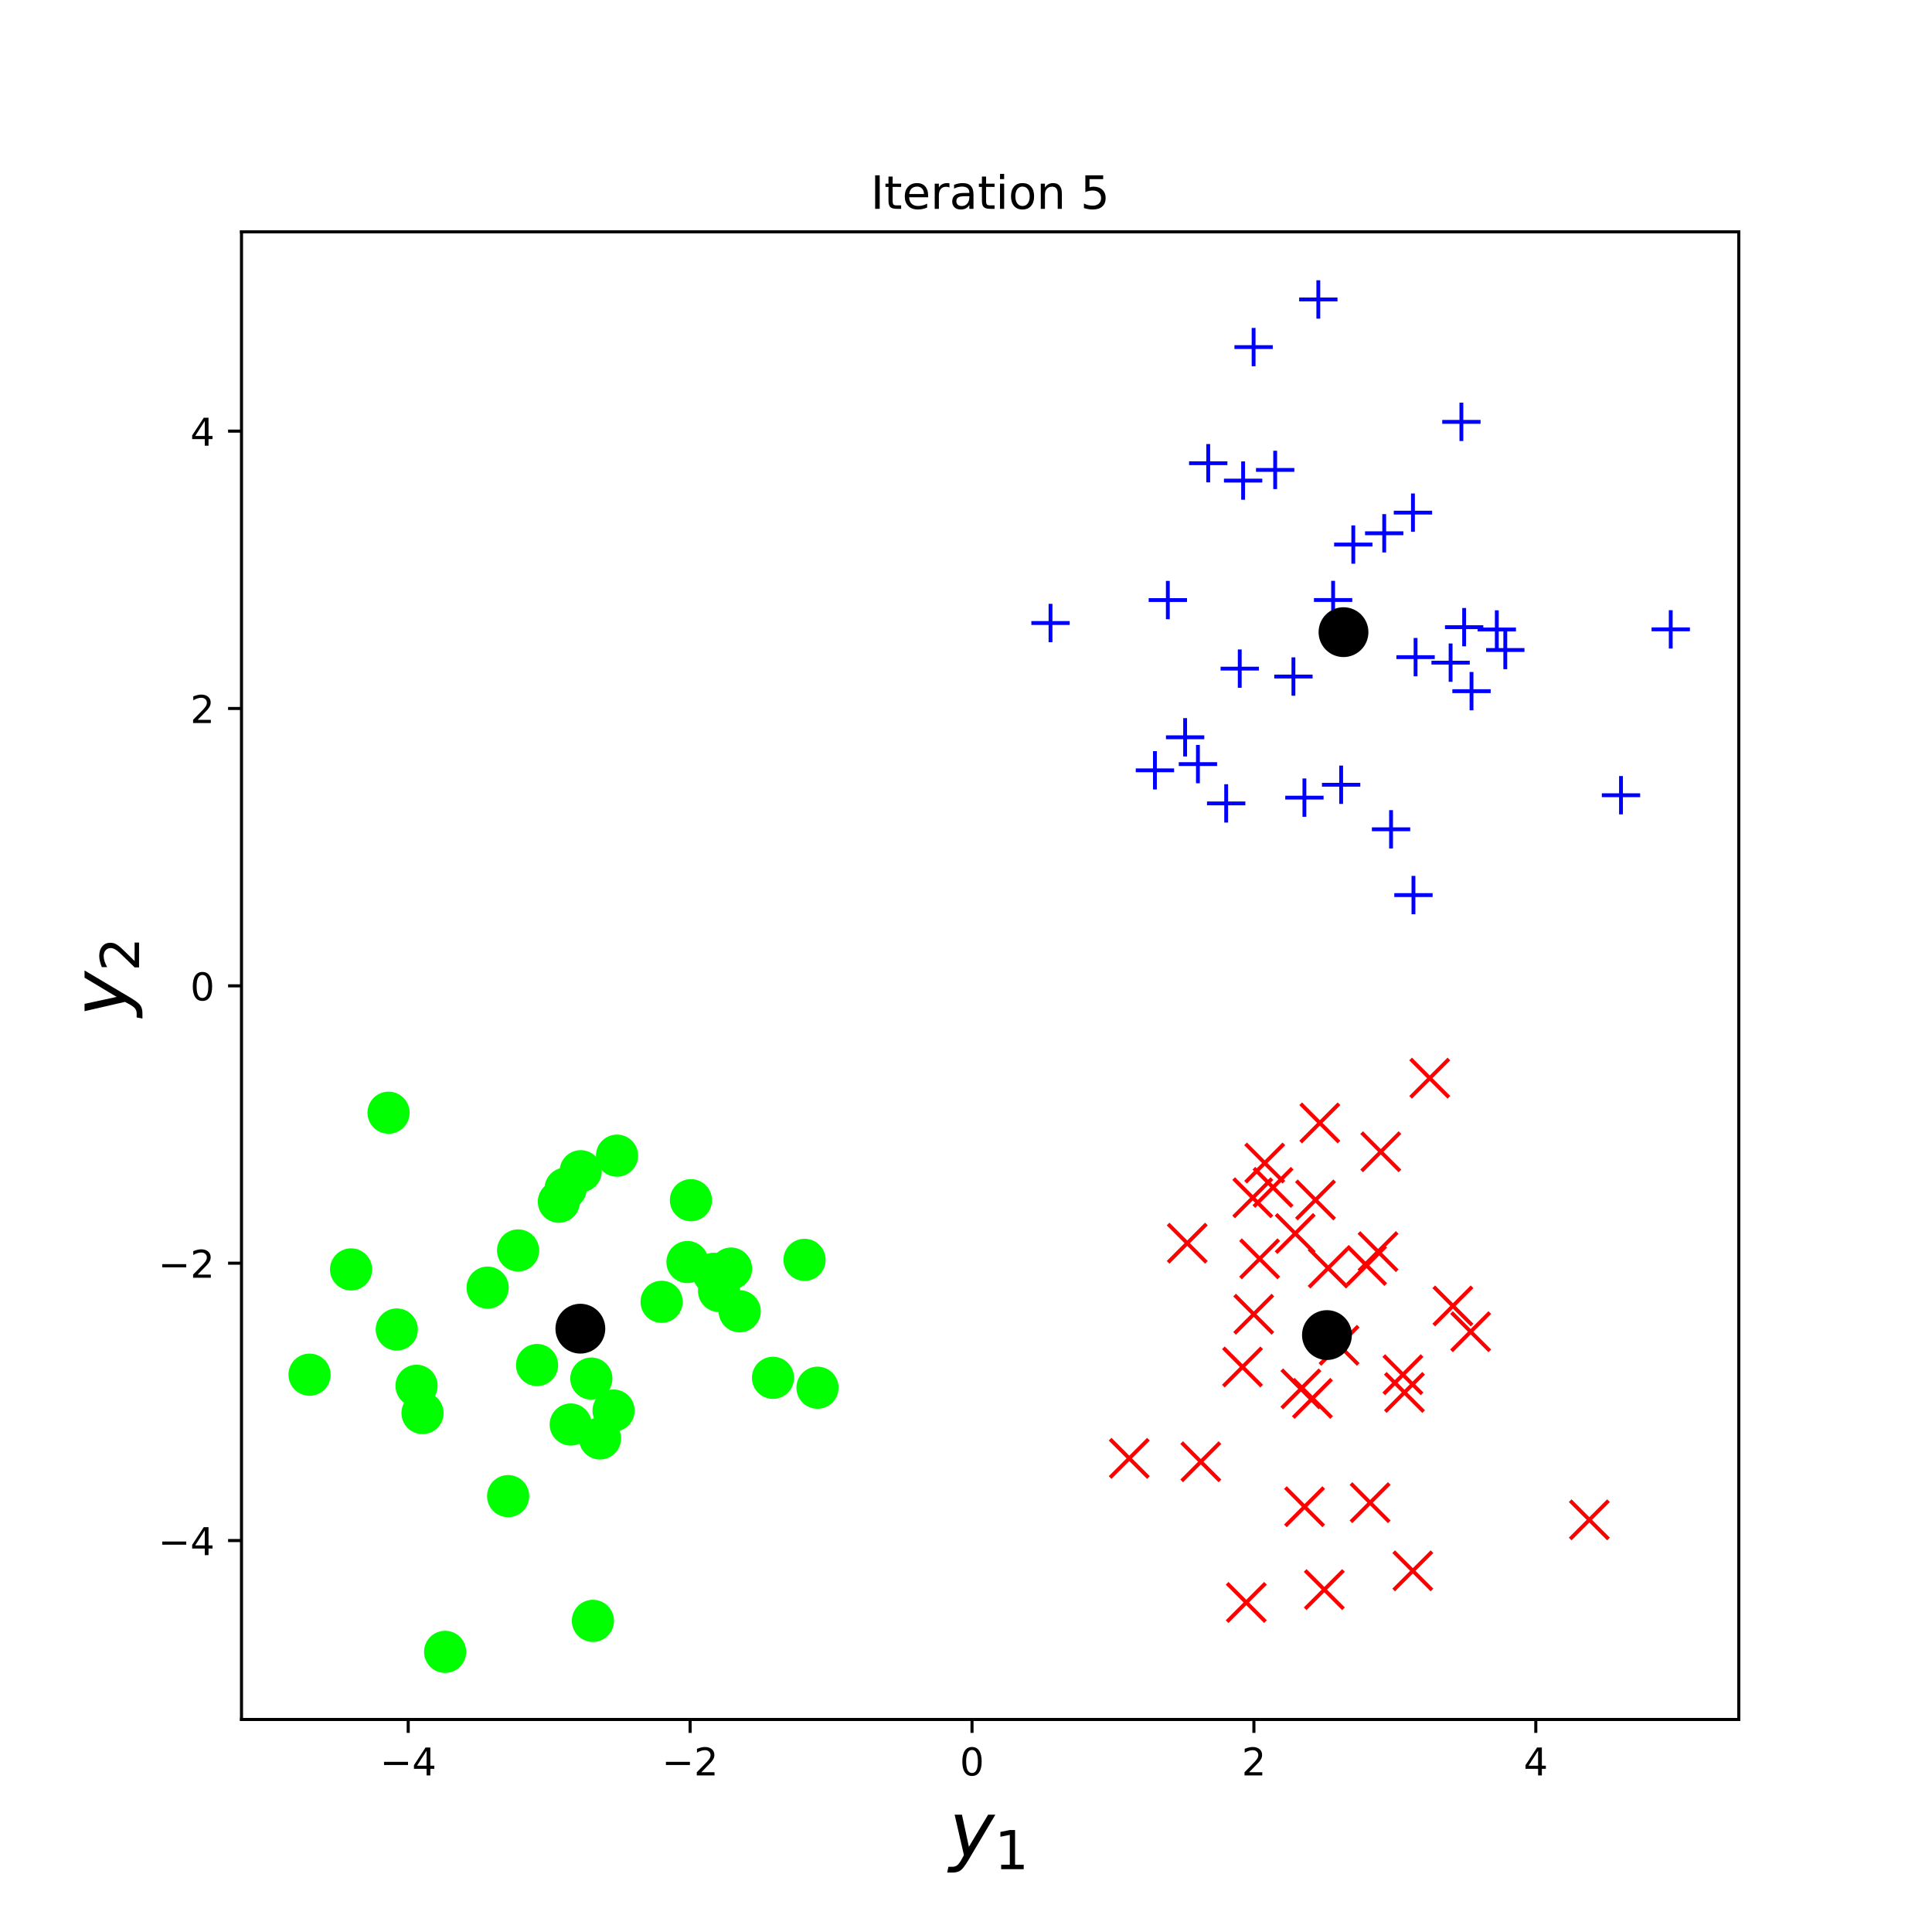
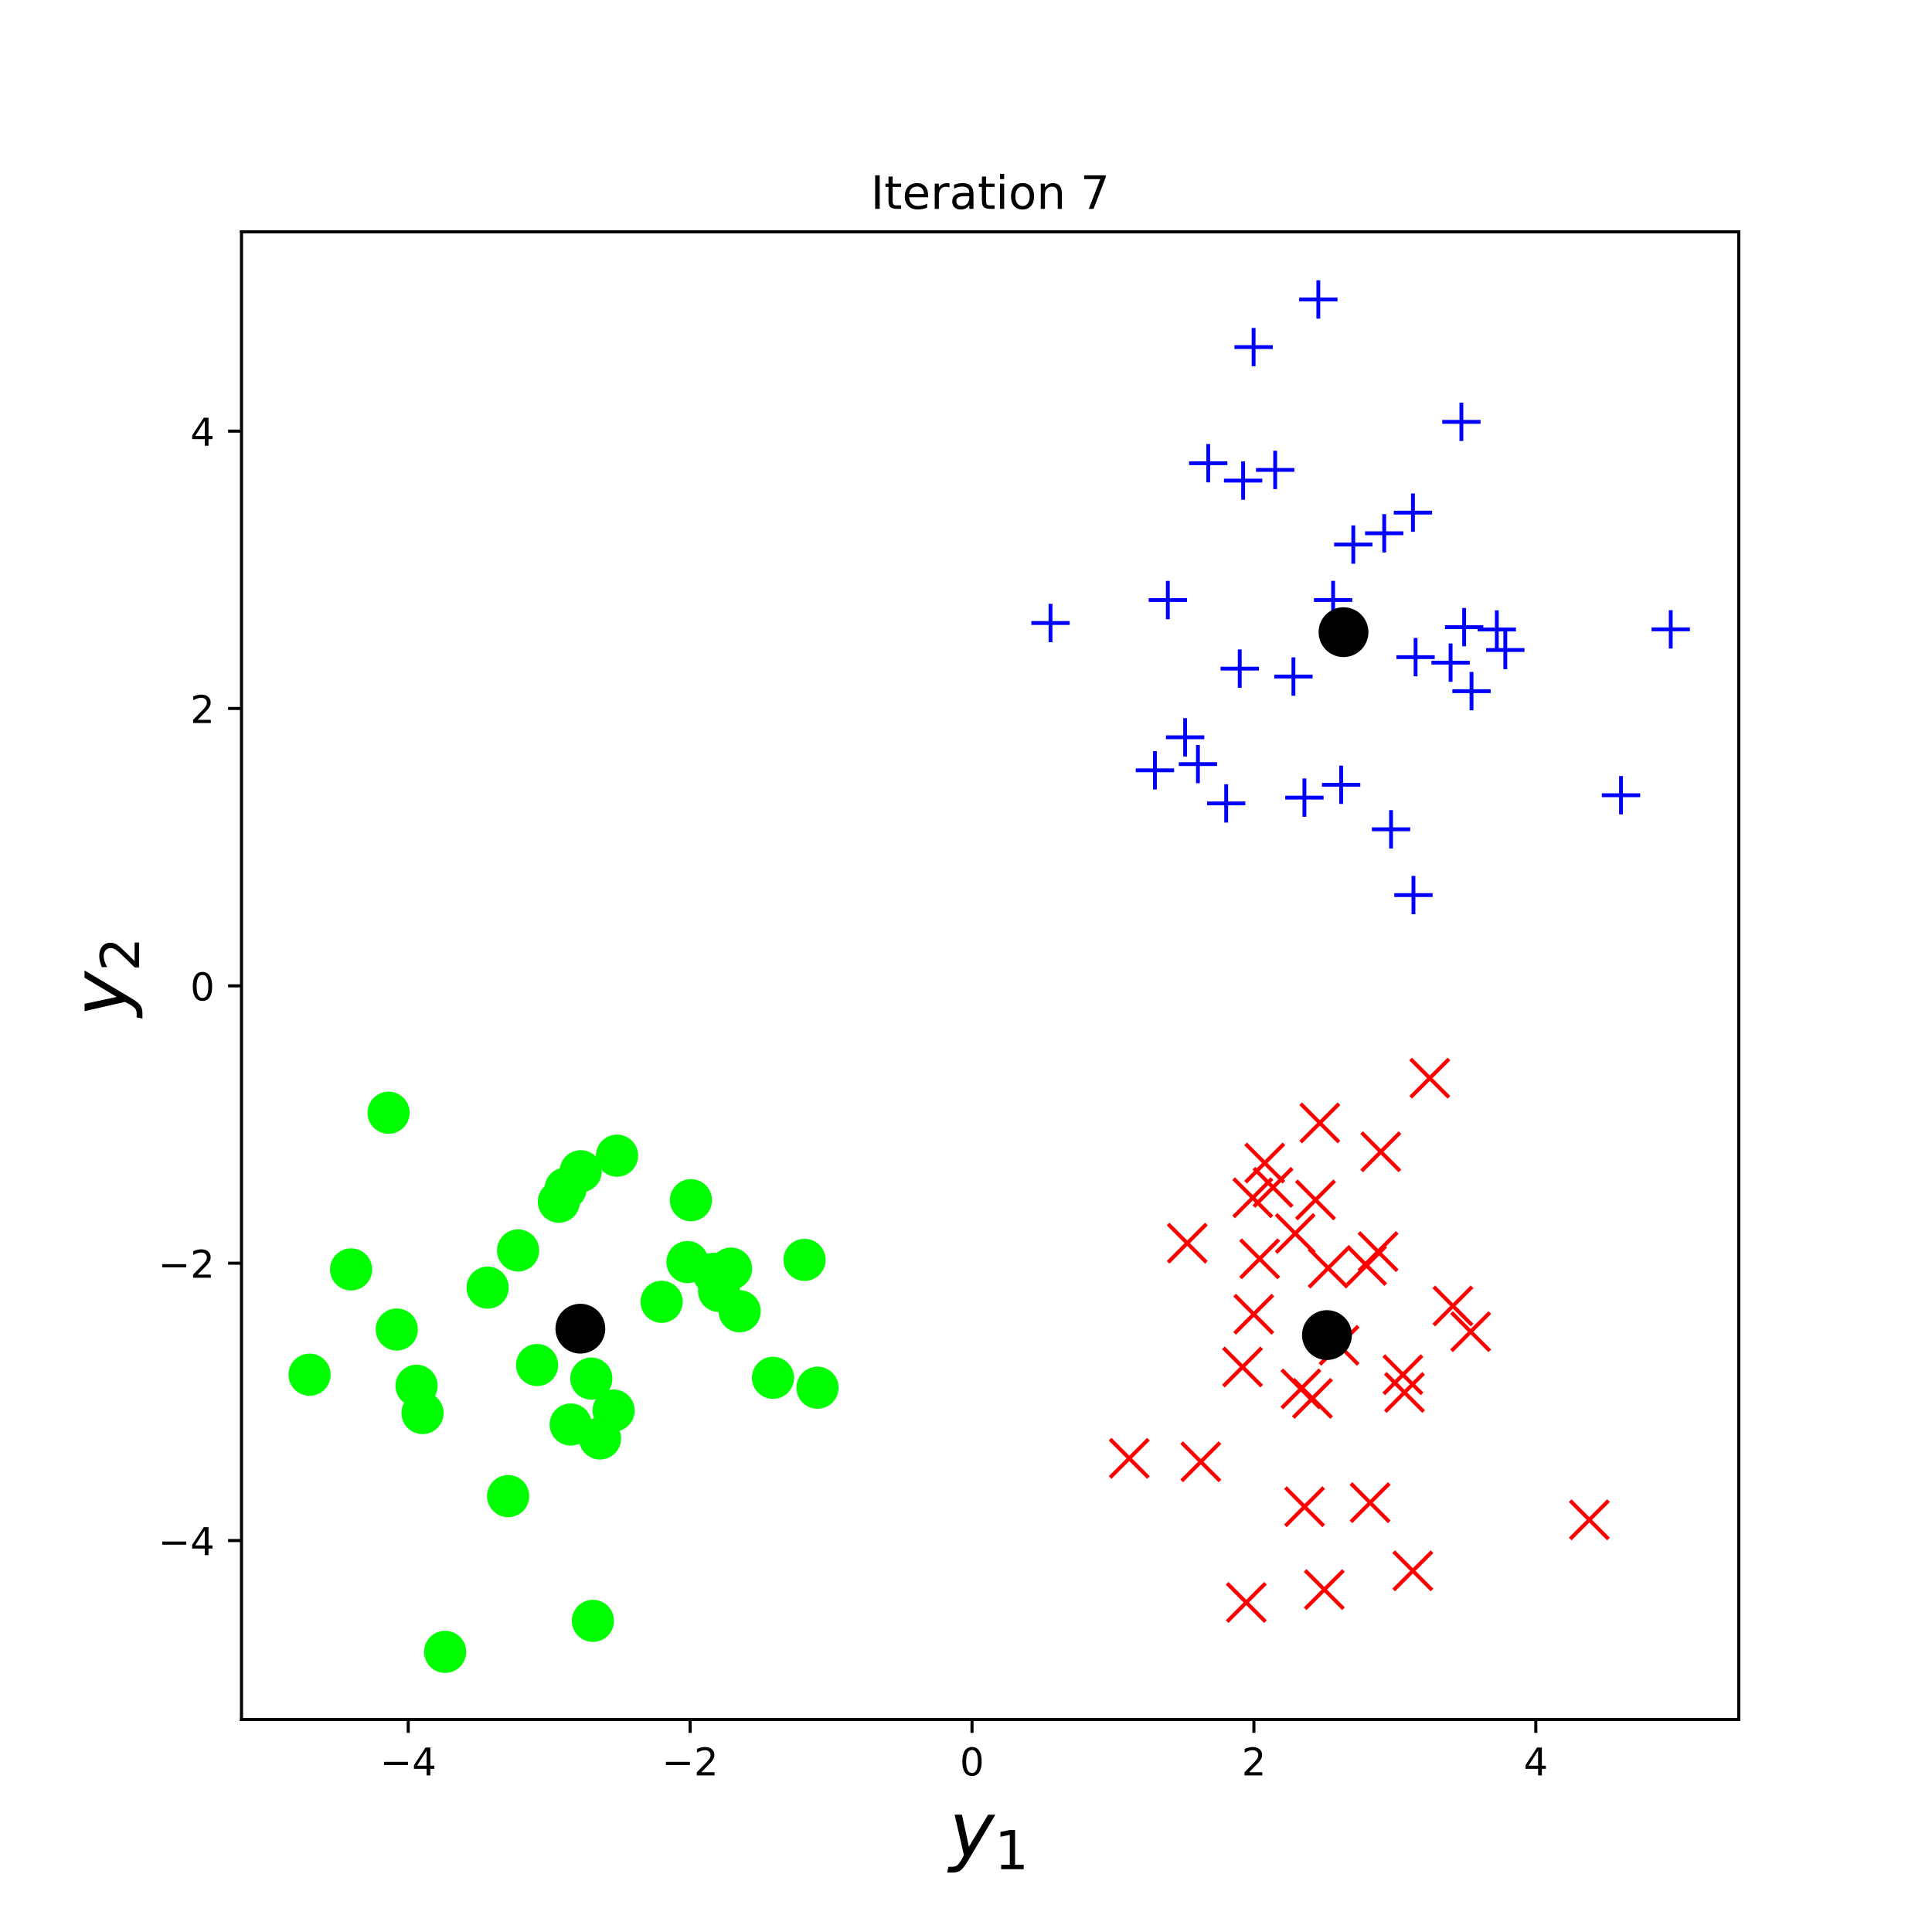
<svg xmlns="http://www.w3.org/2000/svg" xmlns:xlink="http://www.w3.org/1999/xlink" width="504pt" height="504pt" viewBox="0 0 504 504" version="1.1">
  <defs>
    <style type="text/css">*{stroke-linejoin: round; stroke-linecap: butt}</style>
  </defs>
  <g id="figure_1">
    <g id="patch_1">
      <path d="M 0 504  L 504 504  L 504 0  L 0 0  L 0 504  z " style="fill: none" />
    </g>
    <g id="axes_1">
      <g id="patch_2">
        <path d="M 63 448.56  L 453.6 448.56  L 453.6 60.48  L 63 60.48  L 63 448.56  z " style="fill: none" />
      </g>
      <g id="matplotlib.axis_1">
        <g id="xtick_1">
          <g id="line2d_1">
            <defs>
-               <path id="m679c60f099" d="M 0 0  L 0 3.5  " style="stroke: #000000; stroke-width: 0.8" />
+               <path id="m015a299279" d="M 0 0  L 0 3.5  " style="stroke: #000000; stroke-width: 0.8" />
            </defs>
            <g>
-               <use xlink:href="#m679c60f099" x="106.492" y="448.56" style="stroke: #000000; stroke-width: 0.8" />
+               <use xlink:href="#m015a299279" x="106.492" y="448.56" style="stroke: #000000; stroke-width: 0.8" />
            </g>
          </g>
          <g id="text_1">
            <g transform="translate(99.12061 463.1584) scale(0.1 -0.1)">
              <defs>
                <path id="DejaVuSans-2212" d="M 678 2272  L 4684 2272  L 4684 1741  L 678 1741  L 678 2272  z " transform="scale(0.015625)" />
                <path id="DejaVuSans-34" d="M 2419 4116  L 825 1625  L 2419 1625  L 2419 4116  z M 2253 4666  L 3047 4666  L 3047 1625  L 3713 1625  L 3713 1100  L 3047 1100  L 3047 0  L 2419 0  L 2419 1100  L 313 1100  L 313 1709  L 2253 4666  z " transform="scale(0.015625)" />
              </defs>
              <use xlink:href="#DejaVuSans-2212" />
              <use xlink:href="#DejaVuSans-34" x="83.789" />
            </g>
          </g>
        </g>
        <g id="xtick_2">
          <g id="line2d_2">
            <g>
-               <use xlink:href="#m679c60f099" x="180.03" y="448.56" style="stroke: #000000; stroke-width: 0.8" />
+               <use xlink:href="#m015a299279" x="180.03" y="448.56" style="stroke: #000000; stroke-width: 0.8" />
            </g>
          </g>
          <g id="text_2">
            <g transform="translate(172.6587 463.1584) scale(0.1 -0.1)">
              <defs>
                <path id="DejaVuSans-32" d="M 1228 531  L 3431 531  L 3431 0  L 469 0  L 469 531  Q 828 903 1448 1529  Q 2069 2156 2228 2338  Q 2531 2678 2651 2914  Q 2772 3150 2772 3378  Q 2772 3750 2511 3984  Q 2250 4219 1831 4219  Q 1534 4219 1204 4116  Q 875 4013 500 3803  L 500 4441  Q 881 4594 1212 4672  Q 1544 4750 1819 4750  Q 2544 4750 2975 4387  Q 3406 4025 3406 3419  Q 3406 3131 3298 2873  Q 3191 2616 2906 2266  Q 2828 2175 2409 1742  Q 1991 1309 1228 531  z " transform="scale(0.015625)" />
              </defs>
              <use xlink:href="#DejaVuSans-2212" />
              <use xlink:href="#DejaVuSans-32" x="83.789" />
            </g>
          </g>
        </g>
        <g id="xtick_3">
          <g id="line2d_3">
            <g>
-               <use xlink:href="#m679c60f099" x="253.568" y="448.56" style="stroke: #000000; stroke-width: 0.8" />
+               <use xlink:href="#m015a299279" x="253.568" y="448.56" style="stroke: #000000; stroke-width: 0.8" />
            </g>
          </g>
          <g id="text_3">
            <g transform="translate(250.3866 463.1584) scale(0.1 -0.1)">
              <defs>
                <path id="DejaVuSans-30" d="M 2034 4250  Q 1547 4250 1301 3770  Q 1056 3291 1056 2328  Q 1056 1369 1301 889  Q 1547 409 2034 409  Q 2525 409 2770 889  Q 3016 1369 3016 2328  Q 3016 3291 2770 3770  Q 2525 4250 2034 4250  z M 2034 4750  Q 2819 4750 3233 4129  Q 3647 3509 3647 2328  Q 3647 1150 3233 529  Q 2819 -91 2034 -91  Q 1250 -91 836 529  Q 422 1150 422 2328  Q 422 3509 836 4129  Q 1250 4750 2034 4750  z " transform="scale(0.015625)" />
              </defs>
              <use xlink:href="#DejaVuSans-30" />
            </g>
          </g>
        </g>
        <g id="xtick_4">
          <g id="line2d_4">
            <g>
-               <use xlink:href="#m679c60f099" x="327.106" y="448.56" style="stroke: #000000; stroke-width: 0.8" />
+               <use xlink:href="#m015a299279" x="327.106" y="448.56" style="stroke: #000000; stroke-width: 0.8" />
            </g>
          </g>
          <g id="text_4">
            <g transform="translate(323.9247 463.1584) scale(0.1 -0.1)">
              <use xlink:href="#DejaVuSans-32" />
            </g>
          </g>
        </g>
        <g id="xtick_5">
          <g id="line2d_5">
            <g>
-               <use xlink:href="#m679c60f099" x="400.644" y="448.56" style="stroke: #000000; stroke-width: 0.8" />
+               <use xlink:href="#m015a299279" x="400.644" y="448.56" style="stroke: #000000; stroke-width: 0.8" />
            </g>
          </g>
          <g id="text_5">
            <g transform="translate(397.4627 463.1584) scale(0.1 -0.1)">
              <use xlink:href="#DejaVuSans-34" />
            </g>
          </g>
        </g>
        <g id="text_6">
          <g transform="translate(247.6 484.3944) scale(0.2 -0.2)">
            <defs>
              <path id="DejaVuSans-Oblique-79" d="M 1588 -325  Q 1188 -997 936 -1164  Q 684 -1331 294 -1331  L -159 -1331  L -63 -850  L 269 -850  Q 509 -850 678 -719  Q 847 -588 1056 -206  L 1234 128  L 459 3500  L 1069 3500  L 1650 819  L 3256 3500  L 3859 3500  L 1588 -325  z " transform="scale(0.015625)" />
              <path id="DejaVuSans-31" d="M 794 531  L 1825 531  L 1825 4091  L 703 3866  L 703 4441  L 1819 4666  L 2450 4666  L 2450 531  L 3481 531  L 3481 0  L 794 0  L 794 531  z " transform="scale(0.015625)" />
            </defs>
            <use xlink:href="#DejaVuSans-Oblique-79" transform="translate(0 0.3125)" />
            <use xlink:href="#DejaVuSans-31" transform="translate(59.17969 -16.09375) scale(0.7)" />
          </g>
        </g>
      </g>
      <g id="matplotlib.axis_2">
        <g id="ytick_1">
          <g id="line2d_6">
            <defs>
-               <path id="m6ac10cac97" d="M 0 0  L -3.5 0  " style="stroke: #000000; stroke-width: 0.8" />
+               <path id="me11a5c5ccf" d="M 0 0  L -3.5 0  " style="stroke: #000000; stroke-width: 0.8" />
            </defs>
            <g>
-               <use xlink:href="#m6ac10cac97" x="63" y="401.885" style="stroke: #000000; stroke-width: 0.8" />
+               <use xlink:href="#me11a5c5ccf" x="63" y="401.885" style="stroke: #000000; stroke-width: 0.8" />
            </g>
          </g>
          <g id="text_7">
            <g transform="translate(41.25781 405.6845) scale(0.1 -0.1)">
              <use xlink:href="#DejaVuSans-2212" />
              <use xlink:href="#DejaVuSans-34" x="83.789" />
            </g>
          </g>
        </g>
        <g id="ytick_2">
          <g id="line2d_7">
            <g>
-               <use xlink:href="#m6ac10cac97" x="63" y="329.53" style="stroke: #000000; stroke-width: 0.8" />
+               <use xlink:href="#me11a5c5ccf" x="63" y="329.53" style="stroke: #000000; stroke-width: 0.8" />
            </g>
          </g>
          <g id="text_8">
            <g transform="translate(41.25781 333.3295) scale(0.1 -0.1)">
              <use xlink:href="#DejaVuSans-2212" />
              <use xlink:href="#DejaVuSans-32" x="83.789" />
            </g>
          </g>
        </g>
        <g id="ytick_3">
          <g id="line2d_8">
            <g>
-               <use xlink:href="#m6ac10cac97" x="63" y="257.175" style="stroke: #000000; stroke-width: 0.8" />
+               <use xlink:href="#me11a5c5ccf" x="63" y="257.175" style="stroke: #000000; stroke-width: 0.8" />
            </g>
          </g>
          <g id="text_9">
            <g transform="translate(49.6375 260.9744) scale(0.1 -0.1)">
              <use xlink:href="#DejaVuSans-30" />
            </g>
          </g>
        </g>
        <g id="ytick_4">
          <g id="line2d_9">
            <g>
-               <use xlink:href="#m6ac10cac97" x="63" y="184.82" style="stroke: #000000; stroke-width: 0.8" />
+               <use xlink:href="#me11a5c5ccf" x="63" y="184.82" style="stroke: #000000; stroke-width: 0.8" />
            </g>
          </g>
          <g id="text_10">
            <g transform="translate(49.6375 188.6193) scale(0.1 -0.1)">
              <use xlink:href="#DejaVuSans-32" />
            </g>
          </g>
        </g>
        <g id="ytick_5">
          <g id="line2d_10">
            <g>
-               <use xlink:href="#m6ac10cac97" x="63" y="112.465" style="stroke: #000000; stroke-width: 0.8" />
+               <use xlink:href="#me11a5c5ccf" x="63" y="112.465" style="stroke: #000000; stroke-width: 0.8" />
            </g>
          </g>
          <g id="text_11">
            <g transform="translate(49.6375 116.2642) scale(0.1 -0.1)">
              <use xlink:href="#DejaVuSans-34" />
            </g>
          </g>
        </g>
        <g id="text_12">
          <g transform="translate(33.05781 265.22) rotate(-90) scale(0.2 -0.2)">
            <use xlink:href="#DejaVuSans-Oblique-79" transform="translate(0 0.3125)" />
            <use xlink:href="#DejaVuSans-32" transform="translate(59.17969 -16.09375) scale(0.7)" />
          </g>
        </g>
      </g>
      <g id="line2d_11">
        <defs>
-           <path id="mfcb8bd858c" d="M -5 5  L 5 -5  M -5 -5  L 5 5  " style="stroke: #ff0000" />
+           <path id="mf05359ab37" d="M -5 5  L 5 -5  M -5 -5  L 5 5  " style="stroke: #ff0000" />
        </defs>
-         <g clip-path="url(#pe8bd3025db)">
-           <use xlink:href="#mfcb8bd858c" x="343.177" y="313.03" style="fill: #ff0000; stroke: #ff0000" />
-           <use xlink:href="#mfcb8bd858c" x="329.929" y="303.399" style="fill: #ff0000; stroke: #ff0000" />
-           <use xlink:href="#mfcb8bd858c" x="359.493" y="326.508" style="fill: #ff0000; stroke: #ff0000" />
-           <use xlink:href="#mfcb8bd858c" x="326.811" y="312.461" style="fill: #ff0000; stroke: #ff0000" />
-           <use xlink:href="#mfcb8bd858c" x="327.068" y="342.84" style="fill: #ff0000; stroke: #ff0000" />
-           <use xlink:href="#mfcb8bd858c" x="349.322" y="350.949" style="fill: #ff0000; stroke: #ff0000" />
-           <use xlink:href="#mfcb8bd858c" x="328.606" y="328.388" style="fill: #ff0000; stroke: #ff0000" />
-           <use xlink:href="#mfcb8bd858c" x="372.982" y="281.261" style="fill: #ff0000; stroke: #ff0000" />
-           <use xlink:href="#mfcb8bd858c" x="342.373" y="364.794" style="fill: #ff0000; stroke: #ff0000" />
-           <use xlink:href="#mfcb8bd858c" x="357.422" y="392.001" style="fill: #ff0000; stroke: #ff0000" />
-           <use xlink:href="#mfcb8bd858c" x="294.593" y="380.44" style="fill: #ff0000; stroke: #ff0000" />
-           <use xlink:href="#mfcb8bd858c" x="337.881" y="321.783" style="fill: #ff0000; stroke: #ff0000" />
-           <use xlink:href="#mfcb8bd858c" x="366.382" y="363.246" style="fill: #ff0000; stroke: #ff0000" />
-           <use xlink:href="#mfcb8bd858c" x="313.257" y="381.326" style="fill: #ff0000; stroke: #ff0000" />
-           <use xlink:href="#mfcb8bd858c" x="339.362" y="362.32" style="fill: #ff0000; stroke: #ff0000" />
-           <use xlink:href="#mfcb8bd858c" x="325.119" y="418.034" style="fill: #ff0000; stroke: #ff0000" />
-           <use xlink:href="#mfcb8bd858c" x="345.472" y="414.684" style="fill: #ff0000; stroke: #ff0000" />
-           <use xlink:href="#mfcb8bd858c" x="309.716" y="324.311" style="fill: #ff0000; stroke: #ff0000" />
-           <use xlink:href="#mfcb8bd858c" x="332.092" y="309.755" style="fill: #ff0000; stroke: #ff0000" />
-           <use xlink:href="#mfcb8bd858c" x="344.304" y="292.938" style="fill: #ff0000; stroke: #ff0000" />
-           <use xlink:href="#mfcb8bd858c" x="346.483" y="330.8" style="fill: #ff0000; stroke: #ff0000" />
-           <use xlink:href="#mfcb8bd858c" x="324.14" y="356.599" style="fill: #ff0000; stroke: #ff0000" />
-           <use xlink:href="#mfcb8bd858c" x="368.564" y="409.783" style="fill: #ff0000; stroke: #ff0000" />
-           <use xlink:href="#mfcb8bd858c" x="383.646" y="347.402" style="fill: #ff0000; stroke: #ff0000" />
-           <use xlink:href="#mfcb8bd858c" x="414.615" y="396.48" style="fill: #ff0000; stroke: #ff0000" />
-           <use xlink:href="#mfcb8bd858c" x="356.493" y="330.116" style="fill: #ff0000; stroke: #ff0000" />
-           <use xlink:href="#mfcb8bd858c" x="340.318" y="393.059" style="fill: #ff0000; stroke: #ff0000" />
-           <use xlink:href="#mfcb8bd858c" x="365.976" y="358.621" style="fill: #ff0000; stroke: #ff0000" />
-           <use xlink:href="#mfcb8bd858c" x="360.205" y="300.464" style="fill: #ff0000; stroke: #ff0000" />
-           <use xlink:href="#mfcb8bd858c" x="379.021" y="340.682" style="fill: #ff0000; stroke: #ff0000" />
+         <g clip-path="url(#pa835614f18)">
+           <use xlink:href="#mf05359ab37" x="343.177" y="313.03" style="fill: #ff0000; stroke: #ff0000" />
+           <use xlink:href="#mf05359ab37" x="329.929" y="303.399" style="fill: #ff0000; stroke: #ff0000" />
+           <use xlink:href="#mf05359ab37" x="359.493" y="326.508" style="fill: #ff0000; stroke: #ff0000" />
+           <use xlink:href="#mf05359ab37" x="326.811" y="312.461" style="fill: #ff0000; stroke: #ff0000" />
+           <use xlink:href="#mf05359ab37" x="327.068" y="342.84" style="fill: #ff0000; stroke: #ff0000" />
+           <use xlink:href="#mf05359ab37" x="349.322" y="350.949" style="fill: #ff0000; stroke: #ff0000" />
+           <use xlink:href="#mf05359ab37" x="328.606" y="328.388" style="fill: #ff0000; stroke: #ff0000" />
+           <use xlink:href="#mf05359ab37" x="372.982" y="281.261" style="fill: #ff0000; stroke: #ff0000" />
+           <use xlink:href="#mf05359ab37" x="342.373" y="364.794" style="fill: #ff0000; stroke: #ff0000" />
+           <use xlink:href="#mf05359ab37" x="357.422" y="392.001" style="fill: #ff0000; stroke: #ff0000" />
+           <use xlink:href="#mf05359ab37" x="294.593" y="380.44" style="fill: #ff0000; stroke: #ff0000" />
+           <use xlink:href="#mf05359ab37" x="337.881" y="321.783" style="fill: #ff0000; stroke: #ff0000" />
+           <use xlink:href="#mf05359ab37" x="366.382" y="363.246" style="fill: #ff0000; stroke: #ff0000" />
+           <use xlink:href="#mf05359ab37" x="313.257" y="381.326" style="fill: #ff0000; stroke: #ff0000" />
+           <use xlink:href="#mf05359ab37" x="339.362" y="362.32" style="fill: #ff0000; stroke: #ff0000" />
+           <use xlink:href="#mf05359ab37" x="325.119" y="418.034" style="fill: #ff0000; stroke: #ff0000" />
+           <use xlink:href="#mf05359ab37" x="345.472" y="414.684" style="fill: #ff0000; stroke: #ff0000" />
+           <use xlink:href="#mf05359ab37" x="309.716" y="324.311" style="fill: #ff0000; stroke: #ff0000" />
+           <use xlink:href="#mf05359ab37" x="332.092" y="309.755" style="fill: #ff0000; stroke: #ff0000" />
+           <use xlink:href="#mf05359ab37" x="344.304" y="292.938" style="fill: #ff0000; stroke: #ff0000" />
+           <use xlink:href="#mf05359ab37" x="346.483" y="330.8" style="fill: #ff0000; stroke: #ff0000" />
+           <use xlink:href="#mf05359ab37" x="324.14" y="356.599" style="fill: #ff0000; stroke: #ff0000" />
+           <use xlink:href="#mf05359ab37" x="368.564" y="409.783" style="fill: #ff0000; stroke: #ff0000" />
+           <use xlink:href="#mf05359ab37" x="383.646" y="347.402" style="fill: #ff0000; stroke: #ff0000" />
+           <use xlink:href="#mf05359ab37" x="414.615" y="396.48" style="fill: #ff0000; stroke: #ff0000" />
+           <use xlink:href="#mf05359ab37" x="356.493" y="330.116" style="fill: #ff0000; stroke: #ff0000" />
+           <use xlink:href="#mf05359ab37" x="340.318" y="393.059" style="fill: #ff0000; stroke: #ff0000" />
+           <use xlink:href="#mf05359ab37" x="365.976" y="358.621" style="fill: #ff0000; stroke: #ff0000" />
+           <use xlink:href="#mf05359ab37" x="360.205" y="300.464" style="fill: #ff0000; stroke: #ff0000" />
+           <use xlink:href="#mf05359ab37" x="379.021" y="340.682" style="fill: #ff0000; stroke: #ff0000" />
        </g>
      </g>
      <g id="line2d_12">
        <defs>
-           <path id="m263e3a84dc" d="M 0 5  C 1.326 5 2.598 4.473 3.536 3.536  C 4.473 2.598 5 1.326 5 0  C 5 -1.326 4.473 -2.598 3.536 -3.536  C 2.598 -4.473 1.326 -5 0 -5  C -1.326 -5 -2.598 -4.473 -3.536 -3.536  C -4.473 -2.598 -5 -1.326 -5 0  C -5 1.326 -4.473 2.598 -3.536 3.536  C -2.598 4.473 -1.326 5 0 5  z " style="stroke: #00ff00" />
+           <path id="mb5809771e4" d="M 0 5  C 1.326 5 2.598 4.473 3.536 3.536  C 4.473 2.598 5 1.326 5 0  C 5 -1.326 4.473 -2.598 3.536 -3.536  C 2.598 -4.473 1.326 -5 0 -5  C -1.326 -5 -2.598 -4.473 -3.536 -3.536  C -4.473 -2.598 -5 -1.326 -5 0  C -5 1.326 -4.473 2.598 -3.536 3.536  C -2.598 4.473 -1.326 5 0 5  z " style="stroke: #00ff00" />
        </defs>
-         <g clip-path="url(#pe8bd3025db)">
-           <use xlink:href="#m263e3a84dc" x="154.262" y="359.632" style="fill: #00ff00; stroke: #00ff00" />
-           <use xlink:href="#m263e3a84dc" x="91.585" y="331.153" style="fill: #00ff00; stroke: #00ff00" />
-           <use xlink:href="#m263e3a84dc" x="172.596" y="339.605" style="fill: #00ff00; stroke: #00ff00" />
-           <use xlink:href="#m263e3a84dc" x="156.524" y="375.246" style="fill: #00ff00; stroke: #00ff00" />
-           <use xlink:href="#m263e3a84dc" x="132.558" y="390.291" style="fill: #00ff00; stroke: #00ff00" />
-           <use xlink:href="#m263e3a84dc" x="186.228" y="332.3" style="fill: #00ff00; stroke: #00ff00" />
-           <use xlink:href="#m263e3a84dc" x="135.153" y="326.203" style="fill: #00ff00; stroke: #00ff00" />
-           <use xlink:href="#m263e3a84dc" x="116.121" y="430.92" style="fill: #00ff00; stroke: #00ff00" />
-           <use xlink:href="#m263e3a84dc" x="140.105" y="356.097" style="fill: #00ff00; stroke: #00ff00" />
-           <use xlink:href="#m263e3a84dc" x="127.206" y="335.903" style="fill: #00ff00; stroke: #00ff00" />
-           <use xlink:href="#m263e3a84dc" x="187.585" y="336.776" style="fill: #00ff00; stroke: #00ff00" />
-           <use xlink:href="#m263e3a84dc" x="190.708" y="330.936" style="fill: #00ff00; stroke: #00ff00" />
-           <use xlink:href="#m263e3a84dc" x="108.662" y="361.513" style="fill: #00ff00; stroke: #00ff00" />
-           <use xlink:href="#m263e3a84dc" x="154.675" y="422.833" style="fill: #00ff00; stroke: #00ff00" />
-           <use xlink:href="#m263e3a84dc" x="103.505" y="346.824" style="fill: #00ff00; stroke: #00ff00" />
-           <use xlink:href="#m263e3a84dc" x="147.558" y="310.069" style="fill: #00ff00; stroke: #00ff00" />
-           <use xlink:href="#m263e3a84dc" x="160.965" y="301.48" style="fill: #00ff00; stroke: #00ff00" />
-           <use xlink:href="#m263e3a84dc" x="201.651" y="359.432" style="fill: #00ff00; stroke: #00ff00" />
-           <use xlink:href="#m263e3a84dc" x="213.26" y="362.015" style="fill: #00ff00; stroke: #00ff00" />
-           <use xlink:href="#m263e3a84dc" x="209.882" y="328.657" style="fill: #00ff00; stroke: #00ff00" />
-           <use xlink:href="#m263e3a84dc" x="179.343" y="329.232" style="fill: #00ff00; stroke: #00ff00" />
-           <use xlink:href="#m263e3a84dc" x="192.962" y="342.072" style="fill: #00ff00; stroke: #00ff00" />
-           <use xlink:href="#m263e3a84dc" x="160.067" y="367.972" style="fill: #00ff00; stroke: #00ff00" />
-           <use xlink:href="#m263e3a84dc" x="101.364" y="290.277" style="fill: #00ff00; stroke: #00ff00" />
-           <use xlink:href="#m263e3a84dc" x="148.883" y="371.611" style="fill: #00ff00; stroke: #00ff00" />
-           <use xlink:href="#m263e3a84dc" x="180.244" y="313.095" style="fill: #00ff00; stroke: #00ff00" />
-           <use xlink:href="#m263e3a84dc" x="110.226" y="368.623" style="fill: #00ff00; stroke: #00ff00" />
-           <use xlink:href="#m263e3a84dc" x="145.796" y="313.492" style="fill: #00ff00; stroke: #00ff00" />
-           <use xlink:href="#m263e3a84dc" x="151.489" y="305.539" style="fill: #00ff00; stroke: #00ff00" />
-           <use xlink:href="#m263e3a84dc" x="80.755" y="358.617" style="fill: #00ff00; stroke: #00ff00" />
+         <g clip-path="url(#pa835614f18)">
+           <use xlink:href="#mb5809771e4" x="154.262" y="359.632" style="fill: #00ff00; stroke: #00ff00" />
+           <use xlink:href="#mb5809771e4" x="91.585" y="331.153" style="fill: #00ff00; stroke: #00ff00" />
+           <use xlink:href="#mb5809771e4" x="172.596" y="339.605" style="fill: #00ff00; stroke: #00ff00" />
+           <use xlink:href="#mb5809771e4" x="156.524" y="375.246" style="fill: #00ff00; stroke: #00ff00" />
+           <use xlink:href="#mb5809771e4" x="132.558" y="390.291" style="fill: #00ff00; stroke: #00ff00" />
+           <use xlink:href="#mb5809771e4" x="186.228" y="332.3" style="fill: #00ff00; stroke: #00ff00" />
+           <use xlink:href="#mb5809771e4" x="135.153" y="326.203" style="fill: #00ff00; stroke: #00ff00" />
+           <use xlink:href="#mb5809771e4" x="116.121" y="430.92" style="fill: #00ff00; stroke: #00ff00" />
+           <use xlink:href="#mb5809771e4" x="140.105" y="356.097" style="fill: #00ff00; stroke: #00ff00" />
+           <use xlink:href="#mb5809771e4" x="127.206" y="335.903" style="fill: #00ff00; stroke: #00ff00" />
+           <use xlink:href="#mb5809771e4" x="187.585" y="336.776" style="fill: #00ff00; stroke: #00ff00" />
+           <use xlink:href="#mb5809771e4" x="190.708" y="330.936" style="fill: #00ff00; stroke: #00ff00" />
+           <use xlink:href="#mb5809771e4" x="108.662" y="361.513" style="fill: #00ff00; stroke: #00ff00" />
+           <use xlink:href="#mb5809771e4" x="154.675" y="422.833" style="fill: #00ff00; stroke: #00ff00" />
+           <use xlink:href="#mb5809771e4" x="103.505" y="346.824" style="fill: #00ff00; stroke: #00ff00" />
+           <use xlink:href="#mb5809771e4" x="147.558" y="310.069" style="fill: #00ff00; stroke: #00ff00" />
+           <use xlink:href="#mb5809771e4" x="160.965" y="301.48" style="fill: #00ff00; stroke: #00ff00" />
+           <use xlink:href="#mb5809771e4" x="201.651" y="359.432" style="fill: #00ff00; stroke: #00ff00" />
+           <use xlink:href="#mb5809771e4" x="213.26" y="362.015" style="fill: #00ff00; stroke: #00ff00" />
+           <use xlink:href="#mb5809771e4" x="209.882" y="328.657" style="fill: #00ff00; stroke: #00ff00" />
+           <use xlink:href="#mb5809771e4" x="179.343" y="329.232" style="fill: #00ff00; stroke: #00ff00" />
+           <use xlink:href="#mb5809771e4" x="192.962" y="342.072" style="fill: #00ff00; stroke: #00ff00" />
+           <use xlink:href="#mb5809771e4" x="160.067" y="367.972" style="fill: #00ff00; stroke: #00ff00" />
+           <use xlink:href="#mb5809771e4" x="101.364" y="290.277" style="fill: #00ff00; stroke: #00ff00" />
+           <use xlink:href="#mb5809771e4" x="148.883" y="371.611" style="fill: #00ff00; stroke: #00ff00" />
+           <use xlink:href="#mb5809771e4" x="180.244" y="313.095" style="fill: #00ff00; stroke: #00ff00" />
+           <use xlink:href="#mb5809771e4" x="110.226" y="368.623" style="fill: #00ff00; stroke: #00ff00" />
+           <use xlink:href="#mb5809771e4" x="145.796" y="313.492" style="fill: #00ff00; stroke: #00ff00" />
+           <use xlink:href="#mb5809771e4" x="151.489" y="305.539" style="fill: #00ff00; stroke: #00ff00" />
+           <use xlink:href="#mb5809771e4" x="80.755" y="358.617" style="fill: #00ff00; stroke: #00ff00" />
        </g>
      </g>
      <g id="line2d_13">
        <defs>
-           <path id="m76a2665b17" d="M -5 0  L 5 0  M 0 5  L 0 -5  " style="stroke: #0000ff" />
+           <path id="m32eed8247d" d="M -5 0  L 5 0  M 0 5  L 0 -5  " style="stroke: #0000ff" />
        </defs>
-         <g clip-path="url(#pe8bd3025db)">
-           <use xlink:href="#m76a2665b17" x="301.286" y="200.956" style="fill: #0000ff; stroke: #0000ff" />
-           <use xlink:href="#m76a2665b17" x="315.19" y="120.836" style="fill: #0000ff; stroke: #0000ff" />
-           <use xlink:href="#m76a2665b17" x="392.686" y="169.568" style="fill: #0000ff; stroke: #0000ff" />
-           <use xlink:href="#m76a2665b17" x="435.845" y="164.178" style="fill: #0000ff; stroke: #0000ff" />
-           <use xlink:href="#m76a2665b17" x="337.416" y="176.487" style="fill: #0000ff; stroke: #0000ff" />
-           <use xlink:href="#m76a2665b17" x="312.502" y="199.329" style="fill: #0000ff; stroke: #0000ff" />
-           <use xlink:href="#m76a2665b17" x="422.868" y="207.451" style="fill: #0000ff; stroke: #0000ff" />
-           <use xlink:href="#m76a2665b17" x="319.872" y="209.584" style="fill: #0000ff; stroke: #0000ff" />
-           <use xlink:href="#m76a2665b17" x="383.874" y="180.303" style="fill: #0000ff; stroke: #0000ff" />
-           <use xlink:href="#m76a2665b17" x="332.654" y="122.585" style="fill: #0000ff; stroke: #0000ff" />
-           <use xlink:href="#m76a2665b17" x="323.413" y="174.426" style="fill: #0000ff; stroke: #0000ff" />
-           <use xlink:href="#m76a2665b17" x="327.028" y="90.543" style="fill: #0000ff; stroke: #0000ff" />
-           <use xlink:href="#m76a2665b17" x="353.032" y="142.055" style="fill: #0000ff; stroke: #0000ff" />
-           <use xlink:href="#m76a2665b17" x="340.282" y="208.075" style="fill: #0000ff; stroke: #0000ff" />
-           <use xlink:href="#m76a2665b17" x="390.471" y="164.215" style="fill: #0000ff; stroke: #0000ff" />
-           <use xlink:href="#m76a2665b17" x="274.049" y="162.523" style="fill: #0000ff; stroke: #0000ff" />
-           <use xlink:href="#m76a2665b17" x="324.29" y="125.373" style="fill: #0000ff; stroke: #0000ff" />
-           <use xlink:href="#m76a2665b17" x="381.95" y="163.61" style="fill: #0000ff; stroke: #0000ff" />
-           <use xlink:href="#m76a2665b17" x="368.727" y="233.499" style="fill: #0000ff; stroke: #0000ff" />
-           <use xlink:href="#m76a2665b17" x="347.769" y="156.519" style="fill: #0000ff; stroke: #0000ff" />
-           <use xlink:href="#m76a2665b17" x="309.163" y="192.336" style="fill: #0000ff; stroke: #0000ff" />
-           <use xlink:href="#m76a2665b17" x="304.653" y="156.539" style="fill: #0000ff; stroke: #0000ff" />
-           <use xlink:href="#m76a2665b17" x="368.595" y="133.725" style="fill: #0000ff; stroke: #0000ff" />
-           <use xlink:href="#m76a2665b17" x="369.282" y="171.428" style="fill: #0000ff; stroke: #0000ff" />
-           <use xlink:href="#m76a2665b17" x="362.883" y="216.34" style="fill: #0000ff; stroke: #0000ff" />
-           <use xlink:href="#m76a2665b17" x="378.418" y="172.863" style="fill: #0000ff; stroke: #0000ff" />
-           <use xlink:href="#m76a2665b17" x="361.1" y="139.113" style="fill: #0000ff; stroke: #0000ff" />
-           <use xlink:href="#m76a2665b17" x="343.91" y="78.12" style="fill: #0000ff; stroke: #0000ff" />
-           <use xlink:href="#m76a2665b17" x="349.864" y="204.72" style="fill: #0000ff; stroke: #0000ff" />
-           <use xlink:href="#m76a2665b17" x="381.233" y="110.053" style="fill: #0000ff; stroke: #0000ff" />
+         <g clip-path="url(#pa835614f18)">
+           <use xlink:href="#m32eed8247d" x="301.286" y="200.956" style="fill: #0000ff; stroke: #0000ff" />
+           <use xlink:href="#m32eed8247d" x="315.19" y="120.836" style="fill: #0000ff; stroke: #0000ff" />
+           <use xlink:href="#m32eed8247d" x="392.686" y="169.568" style="fill: #0000ff; stroke: #0000ff" />
+           <use xlink:href="#m32eed8247d" x="435.845" y="164.178" style="fill: #0000ff; stroke: #0000ff" />
+           <use xlink:href="#m32eed8247d" x="337.416" y="176.487" style="fill: #0000ff; stroke: #0000ff" />
+           <use xlink:href="#m32eed8247d" x="312.502" y="199.329" style="fill: #0000ff; stroke: #0000ff" />
+           <use xlink:href="#m32eed8247d" x="422.868" y="207.451" style="fill: #0000ff; stroke: #0000ff" />
+           <use xlink:href="#m32eed8247d" x="319.872" y="209.584" style="fill: #0000ff; stroke: #0000ff" />
+           <use xlink:href="#m32eed8247d" x="383.874" y="180.303" style="fill: #0000ff; stroke: #0000ff" />
+           <use xlink:href="#m32eed8247d" x="332.654" y="122.585" style="fill: #0000ff; stroke: #0000ff" />
+           <use xlink:href="#m32eed8247d" x="323.413" y="174.426" style="fill: #0000ff; stroke: #0000ff" />
+           <use xlink:href="#m32eed8247d" x="327.028" y="90.543" style="fill: #0000ff; stroke: #0000ff" />
+           <use xlink:href="#m32eed8247d" x="353.032" y="142.055" style="fill: #0000ff; stroke: #0000ff" />
+           <use xlink:href="#m32eed8247d" x="340.282" y="208.075" style="fill: #0000ff; stroke: #0000ff" />
+           <use xlink:href="#m32eed8247d" x="390.471" y="164.215" style="fill: #0000ff; stroke: #0000ff" />
+           <use xlink:href="#m32eed8247d" x="274.049" y="162.523" style="fill: #0000ff; stroke: #0000ff" />
+           <use xlink:href="#m32eed8247d" x="324.29" y="125.373" style="fill: #0000ff; stroke: #0000ff" />
+           <use xlink:href="#m32eed8247d" x="381.95" y="163.61" style="fill: #0000ff; stroke: #0000ff" />
+           <use xlink:href="#m32eed8247d" x="368.727" y="233.499" style="fill: #0000ff; stroke: #0000ff" />
+           <use xlink:href="#m32eed8247d" x="347.769" y="156.519" style="fill: #0000ff; stroke: #0000ff" />
+           <use xlink:href="#m32eed8247d" x="309.163" y="192.336" style="fill: #0000ff; stroke: #0000ff" />
+           <use xlink:href="#m32eed8247d" x="304.653" y="156.539" style="fill: #0000ff; stroke: #0000ff" />
+           <use xlink:href="#m32eed8247d" x="368.595" y="133.725" style="fill: #0000ff; stroke: #0000ff" />
+           <use xlink:href="#m32eed8247d" x="369.282" y="171.428" style="fill: #0000ff; stroke: #0000ff" />
+           <use xlink:href="#m32eed8247d" x="362.883" y="216.34" style="fill: #0000ff; stroke: #0000ff" />
+           <use xlink:href="#m32eed8247d" x="378.418" y="172.863" style="fill: #0000ff; stroke: #0000ff" />
+           <use xlink:href="#m32eed8247d" x="361.1" y="139.113" style="fill: #0000ff; stroke: #0000ff" />
+           <use xlink:href="#m32eed8247d" x="343.91" y="78.12" style="fill: #0000ff; stroke: #0000ff" />
+           <use xlink:href="#m32eed8247d" x="349.864" y="204.72" style="fill: #0000ff; stroke: #0000ff" />
+           <use xlink:href="#m32eed8247d" x="381.233" y="110.053" style="fill: #0000ff; stroke: #0000ff" />
        </g>
      </g>
      <g id="line2d_14">
        <defs>
-           <path id="m9409871eb0" d="M 0 6  C 1.591 6 3.117 5.368 4.243 4.243  C 5.368 3.117 6 1.591 6 0  C 6 -1.591 5.368 -3.117 4.243 -4.243  C 3.117 -5.368 1.591 -6 0 -6  C -1.591 -6 -3.117 -5.368 -4.243 -4.243  C -5.368 -3.117 -6 -1.591 -6 0  C -6 1.591 -5.368 3.117 -4.243 4.243  C -3.117 5.368 -1.591 6 0 6  z " style="stroke: #000000" />
+           <path id="m0243044e17" d="M 0 6  C 1.591 6 3.117 5.368 4.243 4.243  C 5.368 3.117 6 1.591 6 0  C 6 -1.591 5.368 -3.117 4.243 -4.243  C 3.117 -5.368 1.591 -6 0 -6  C -1.591 -6 -3.117 -5.368 -4.243 -4.243  C -5.368 -3.117 -6 -1.591 -6 0  C -6 1.591 -5.368 3.117 -4.243 4.243  C -3.117 5.368 -1.591 6 0 6  z " style="stroke: #000000" />
        </defs>
-         <g clip-path="url(#pe8bd3025db)">
-           <use xlink:href="#m9409871eb0" x="346.161" y="348.282" style="stroke: #000000" />
-           <use xlink:href="#m9409871eb0" x="151.397" y="346.614" style="stroke: #000000" />
-           <use xlink:href="#m9409871eb0" x="350.477" y="164.912" style="stroke: #000000" />
+         <g clip-path="url(#pa835614f18)">
+           <use xlink:href="#m0243044e17" x="346.161" y="348.282" style="stroke: #000000" />
+           <use xlink:href="#m0243044e17" x="151.397" y="346.614" style="stroke: #000000" />
+           <use xlink:href="#m0243044e17" x="350.477" y="164.912" style="stroke: #000000" />
        </g>
      </g>
      <g id="patch_3">
        <path d="M 63 448.56  L 63 60.48  " style="fill: none; stroke: #000000; stroke-width: 0.8; stroke-linejoin: miter; stroke-linecap: square" />
      </g>
      <g id="patch_4">
        <path d="M 453.6 448.56  L 453.6 60.48  " style="fill: none; stroke: #000000; stroke-width: 0.8; stroke-linejoin: miter; stroke-linecap: square" />
      </g>
      <g id="patch_5">
        <path d="M 63 448.56  L 453.6 448.56  " style="fill: none; stroke: #000000; stroke-width: 0.8; stroke-linejoin: miter; stroke-linecap: square" />
      </g>
      <g id="patch_6">
        <path d="M 63 60.48  L 453.6 60.48  " style="fill: none; stroke: #000000; stroke-width: 0.8; stroke-linejoin: miter; stroke-linecap: square" />
      </g>
      <g id="text_13">
        <g transform="translate(227.1253 54.48) scale(0.12 -0.12)">
          <defs>
            <path id="DejaVuSans-49" d="M 628 4666  L 1259 4666  L 1259 0  L 628 0  L 628 4666  z " transform="scale(0.015625)" />
            <path id="DejaVuSans-74" d="M 1172 4494  L 1172 3500  L 2356 3500  L 2356 3053  L 1172 3053  L 1172 1153  Q 1172 725 1289 603  Q 1406 481 1766 481  L 2356 481  L 2356 0  L 1766 0  Q 1100 0 847 248  Q 594 497 594 1153  L 594 3053  L 172 3053  L 172 3500  L 594 3500  L 594 4494  L 1172 4494  z " transform="scale(0.015625)" />
            <path id="DejaVuSans-65" d="M 3597 1894  L 3597 1613  L 953 1613  Q 991 1019 1311 708  Q 1631 397 2203 397  Q 2534 397 2845 478  Q 3156 559 3463 722  L 3463 178  Q 3153 47 2828 -22  Q 2503 -91 2169 -91  Q 1331 -91 842 396  Q 353 884 353 1716  Q 353 2575 817 3079  Q 1281 3584 2069 3584  Q 2775 3584 3186 3129  Q 3597 2675 3597 1894  z M 3022 2063  Q 3016 2534 2758 2815  Q 2500 3097 2075 3097  Q 1594 3097 1305 2825  Q 1016 2553 972 2059  L 3022 2063  z " transform="scale(0.015625)" />
            <path id="DejaVuSans-72" d="M 2631 2963  Q 2534 3019 2420 3045  Q 2306 3072 2169 3072  Q 1681 3072 1420 2755  Q 1159 2438 1159 1844  L 1159 0  L 581 0  L 581 3500  L 1159 3500  L 1159 2956  Q 1341 3275 1631 3429  Q 1922 3584 2338 3584  Q 2397 3584 2469 3576  Q 2541 3569 2628 3553  L 2631 2963  z " transform="scale(0.015625)" />
            <path id="DejaVuSans-61" d="M 2194 1759  Q 1497 1759 1228 1600  Q 959 1441 959 1056  Q 959 750 1161 570  Q 1363 391 1709 391  Q 2188 391 2477 730  Q 2766 1069 2766 1631  L 2766 1759  L 2194 1759  z M 3341 1997  L 3341 0  L 2766 0  L 2766 531  Q 2569 213 2275 61  Q 1981 -91 1556 -91  Q 1019 -91 701 211  Q 384 513 384 1019  Q 384 1609 779 1909  Q 1175 2209 1959 2209  L 2766 2209  L 2766 2266  Q 2766 2663 2505 2880  Q 2244 3097 1772 3097  Q 1472 3097 1187 3025  Q 903 2953 641 2809  L 641 3341  Q 956 3463 1253 3523  Q 1550 3584 1831 3584  Q 2591 3584 2966 3190  Q 3341 2797 3341 1997  z " transform="scale(0.015625)" />
            <path id="DejaVuSans-69" d="M 603 3500  L 1178 3500  L 1178 0  L 603 0  L 603 3500  z M 603 4863  L 1178 4863  L 1178 4134  L 603 4134  L 603 4863  z " transform="scale(0.015625)" />
            <path id="DejaVuSans-6f" d="M 1959 3097  Q 1497 3097 1228 2736  Q 959 2375 959 1747  Q 959 1119 1226 758  Q 1494 397 1959 397  Q 2419 397 2687 759  Q 2956 1122 2956 1747  Q 2956 2369 2687 2733  Q 2419 3097 1959 3097  z M 1959 3584  Q 2709 3584 3137 3096  Q 3566 2609 3566 1747  Q 3566 888 3137 398  Q 2709 -91 1959 -91  Q 1206 -91 779 398  Q 353 888 353 1747  Q 353 2609 779 3096  Q 1206 3584 1959 3584  z " transform="scale(0.015625)" />
            <path id="DejaVuSans-6e" d="M 3513 2113  L 3513 0  L 2938 0  L 2938 2094  Q 2938 2591 2744 2837  Q 2550 3084 2163 3084  Q 1697 3084 1428 2787  Q 1159 2491 1159 1978  L 1159 0  L 581 0  L 581 3500  L 1159 3500  L 1159 2956  Q 1366 3272 1645 3428  Q 1925 3584 2291 3584  Q 2894 3584 3203 3211  Q 3513 2838 3513 2113  z " transform="scale(0.015625)" />
            <path id="DejaVuSans-20" transform="scale(0.015625)" />
-             <path id="DejaVuSans-35" d="M 691 4666  L 3169 4666  L 3169 4134  L 1269 4134  L 1269 2991  Q 1406 3038 1543 3061  Q 1681 3084 1819 3084  Q 2600 3084 3056 2656  Q 3513 2228 3513 1497  Q 3513 744 3044 326  Q 2575 -91 1722 -91  Q 1428 -91 1123 -41  Q 819 9 494 109  L 494 744  Q 775 591 1075 516  Q 1375 441 1709 441  Q 2250 441 2565 725  Q 2881 1009 2881 1497  Q 2881 1984 2565 2268  Q 2250 2553 1709 2553  Q 1456 2553 1204 2497  Q 953 2441 691 2322  L 691 4666  z " transform="scale(0.015625)" />
+             <path id="DejaVuSans-37" d="M 525 4666  L 3525 4666  L 3525 4397  L 1831 0  L 1172 0  L 2766 4134  L 525 4134  L 525 4666  z " transform="scale(0.015625)" />
          </defs>
          <use xlink:href="#DejaVuSans-49" />
          <use xlink:href="#DejaVuSans-74" x="29.492" />
          <use xlink:href="#DejaVuSans-65" x="68.701" />
          <use xlink:href="#DejaVuSans-72" x="130.225" />
          <use xlink:href="#DejaVuSans-61" x="171.338" />
          <use xlink:href="#DejaVuSans-74" x="232.617" />
          <use xlink:href="#DejaVuSans-69" x="271.826" />
          <use xlink:href="#DejaVuSans-6f" x="299.609" />
          <use xlink:href="#DejaVuSans-6e" x="360.791" />
          <use xlink:href="#DejaVuSans-20" x="424.17" />
-           <use xlink:href="#DejaVuSans-35" x="455.957" />
+           <use xlink:href="#DejaVuSans-37" x="455.957" />
        </g>
      </g>
    </g>
  </g>
  <defs>
-     <clipPath id="pe8bd3025db">
+     <clipPath id="pa835614f18">
      <rect x="63" y="60.48" width="390.6" height="388.08" />
    </clipPath>
  </defs>
</svg>
